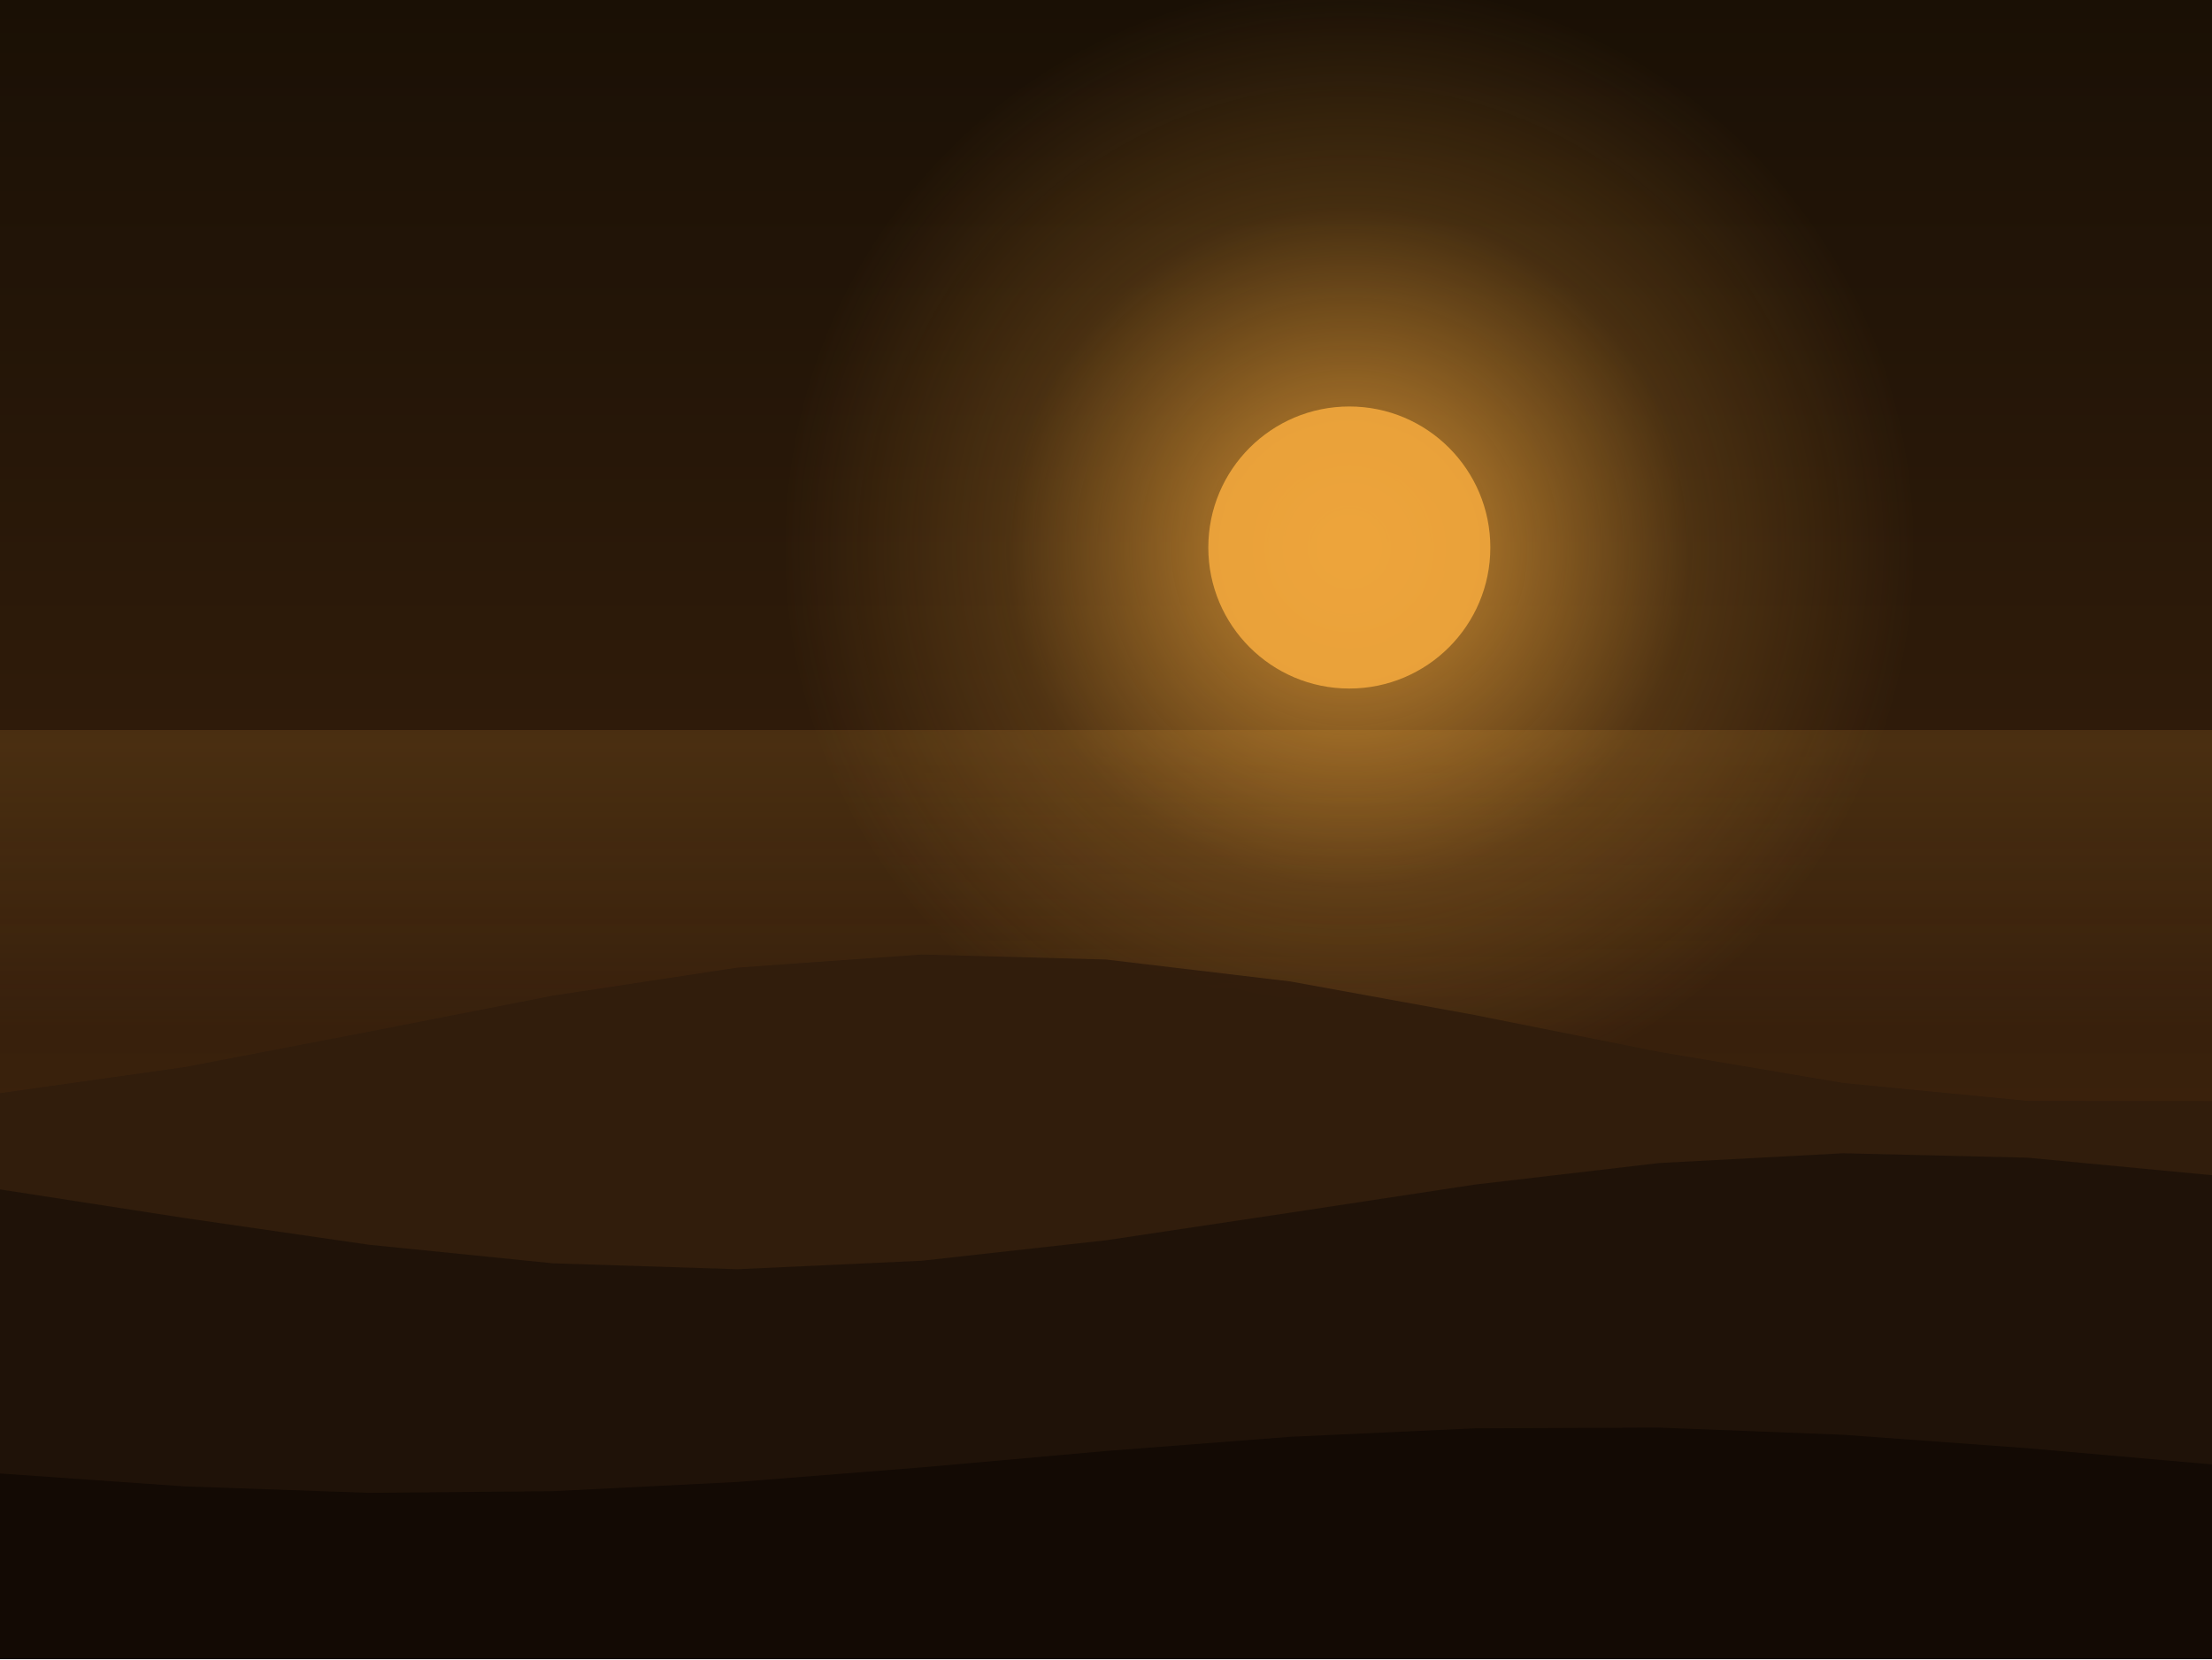
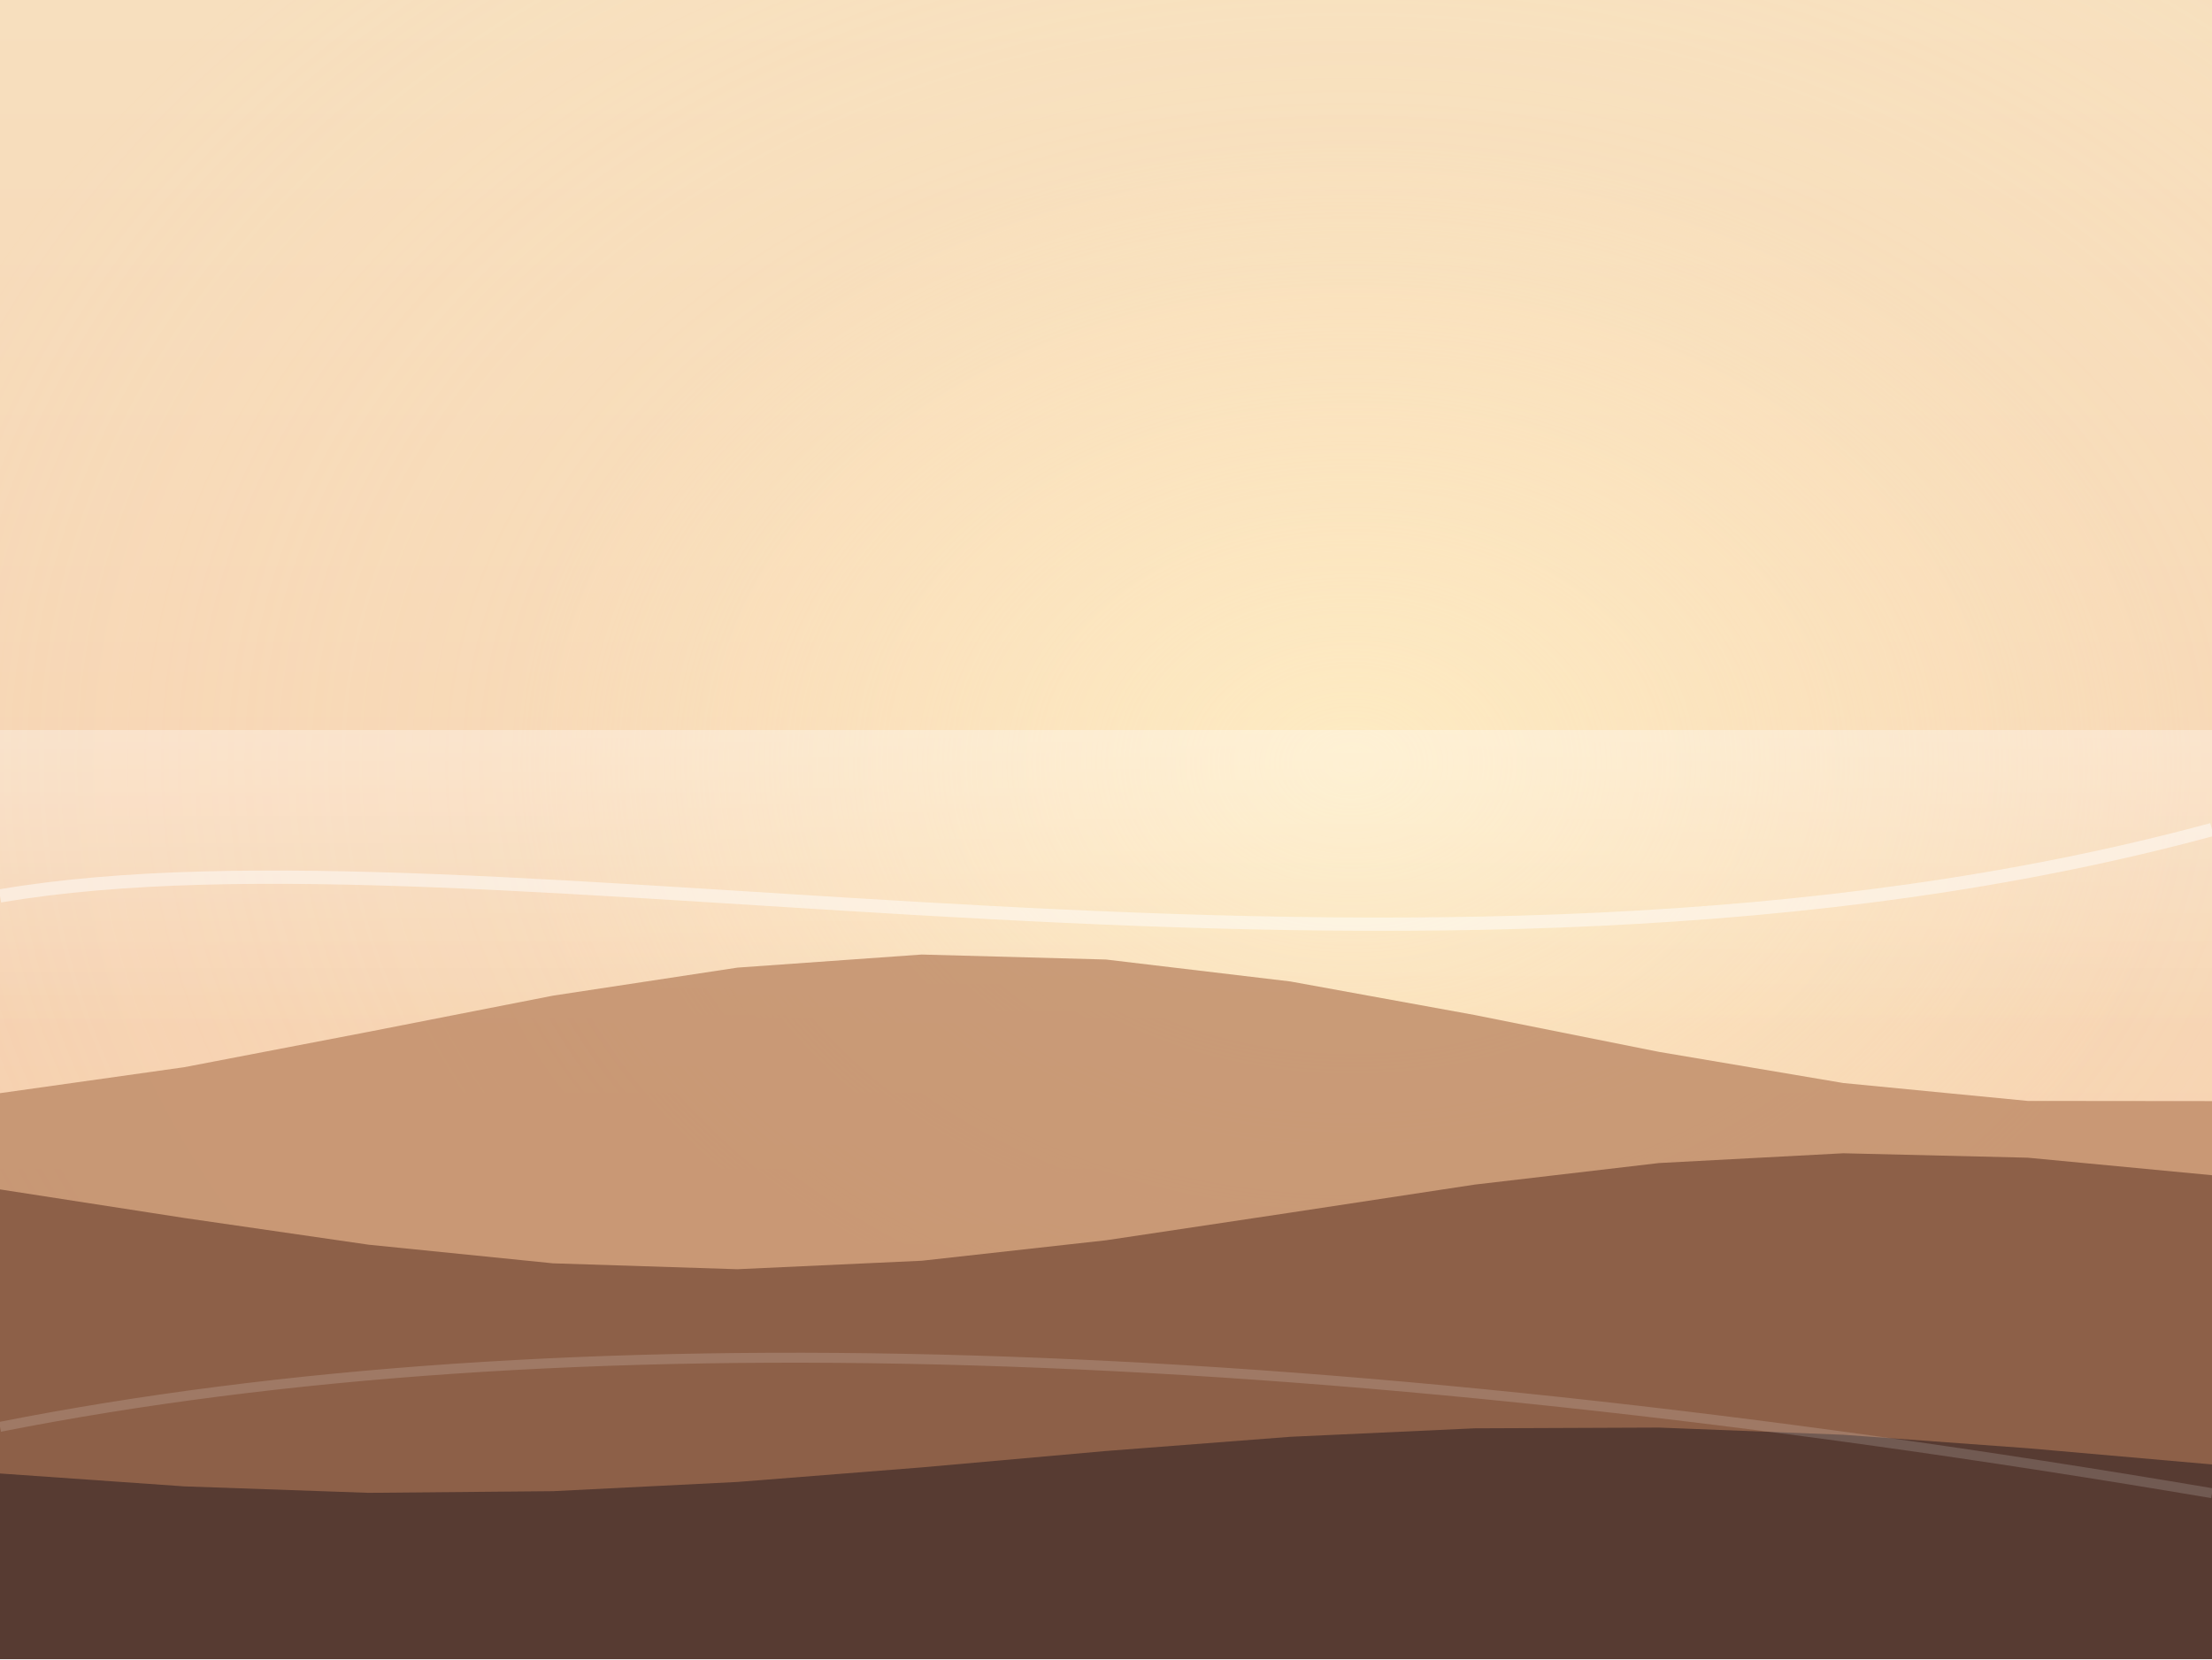
<svg xmlns="http://www.w3.org/2000/svg" viewBox="0 0 1200 900" width="1200" height="900" role="img" aria-label="여행 사진 자리표시자">
  <defs>
    <linearGradient id="sky" x1="0" y1="0" x2="0" y2="1">
-       <stop offset="0%" stop-color="#1a1005" />
-       <stop offset="100%" stop-color="#4a2a10" />
+       <stop offset="0%" stop-color="#f7dfbe" />
+       <stop offset="100%" stop-color="#f6c9a9" />
    </linearGradient>
-     <radialGradient id="glow" cx="50%" cy="50%" r="50%">
-       <stop offset="0%" stop-color="#f0a63c" stop-opacity="0.85" />
-       <stop offset="60%" stop-color="#f0a63c" stop-opacity="0.18" />
-       <stop offset="100%" stop-color="#f0a63c" stop-opacity="0" />
+     <radialGradient id="glow" cx="61%" cy="46%" r="68%">
+       <stop offset="0%" stop-color="#fff0c6" stop-opacity="0.82" />
+       <stop offset="55%" stop-color="#fff0c6" stop-opacity="0.16" />
+       <stop offset="100%" stop-color="#fff0c6" stop-opacity="0" />
    </radialGradient>
    <linearGradient id="haze" x1="0" y1="0" x2="0" y2="1">
-       <stop offset="0%" stop-color="#f0a63c" stop-opacity="0.14" />
-       <stop offset="100%" stop-color="#f0a63c" stop-opacity="0" />
+       <stop offset="0%" stop-color="#ffffff" stop-opacity="0.3" />
+       <stop offset="100%" stop-color="#ffffff" stop-opacity="0" />
    </linearGradient>
  </defs>
  <rect width="1200" height="900" fill="url(#sky)" />
-   <circle cx="732.0" cy="297.0" r="306.0" fill="url(#glow)" />
-   <circle cx="732.0" cy="297.0" r="76.5" fill="#f0a63c" opacity="0.92" />
+   <rect width="1200" height="900" fill="url(#glow)" />
  <rect y="396.0" width="1200" height="162.0" fill="url(#haze)" />
-   <polygon points="0.0,593.0 100.0,578.9 200.0,559.7 300.0,540.1 400.0,524.9 500.0,517.8 600.0,520.5 700.0,532.4 800.0,550.6 900.0,570.6 1000.0,587.5 1100.0,597.2 1200.0,597.3 1200,900 0,900" fill="#301c0c" opacity="0.95" />
-   <polygon points="0.0,645.2 100.0,660.7 200.0,675.2 300.0,685.3 400.0,688.5 500.0,683.9 600.0,672.8 700.0,657.8 800.0,642.6 900.0,630.9 1000.0,625.6 1100.0,628.0 1200.0,637.5 1200,900 0,900" fill="#1f1208" />
-   <polygon points="0.0,799.3 100.0,806.3 200.0,809.8 300.0,808.9 400.0,803.9 500.0,796.0 600.0,787.1 700.0,779.4 800.0,774.8 900.0,774.4 1000.0,778.3 1100.0,785.6 1200.0,794.4 1200,900 0,900" fill="#130a04" />
+   <path d="M0 486.0 C 264.0 441.0, 768.0 567.0, 1200 450.0" fill="none" stroke="#ffffff" stroke-opacity="0.48" stroke-width="7.2" />
+   <polygon points="0.0,593.0 100.0,578.9 200.0,559.7 300.0,540.1 400.0,524.9 500.0,517.8 600.0,520.5 700.0,532.4 800.0,550.6 900.0,570.6 1000.0,587.5 1100.0,597.2 1200.0,597.3 1200,900 0,900" fill="#be8b68" opacity="0.82" />
+   <polygon points="0.0,645.2 100.0,660.7 200.0,675.2 300.0,685.3 400.0,688.5 500.0,683.9 600.0,672.8 700.0,657.8 800.0,642.6 900.0,630.9 1000.0,625.6 1100.0,628.0 1200.0,637.5 1200,900 0,900" fill="#8d6048" />
+   <polygon points="0.0,799.3 100.0,806.3 200.0,809.8 300.0,808.9 400.0,803.9 500.0,796.0 600.0,787.1 700.0,779.4 800.0,774.8 900.0,774.4 1000.0,778.3 1100.0,785.6 1200.0,794.4 1200,900 0,900" fill="#573b32" />
+   <path d="M0 774.0 Q 456.0 684.0 1200 810.0" fill="none" stroke="#ffffff" stroke-opacity="0.16" stroke-width="5.4" />
</svg>
